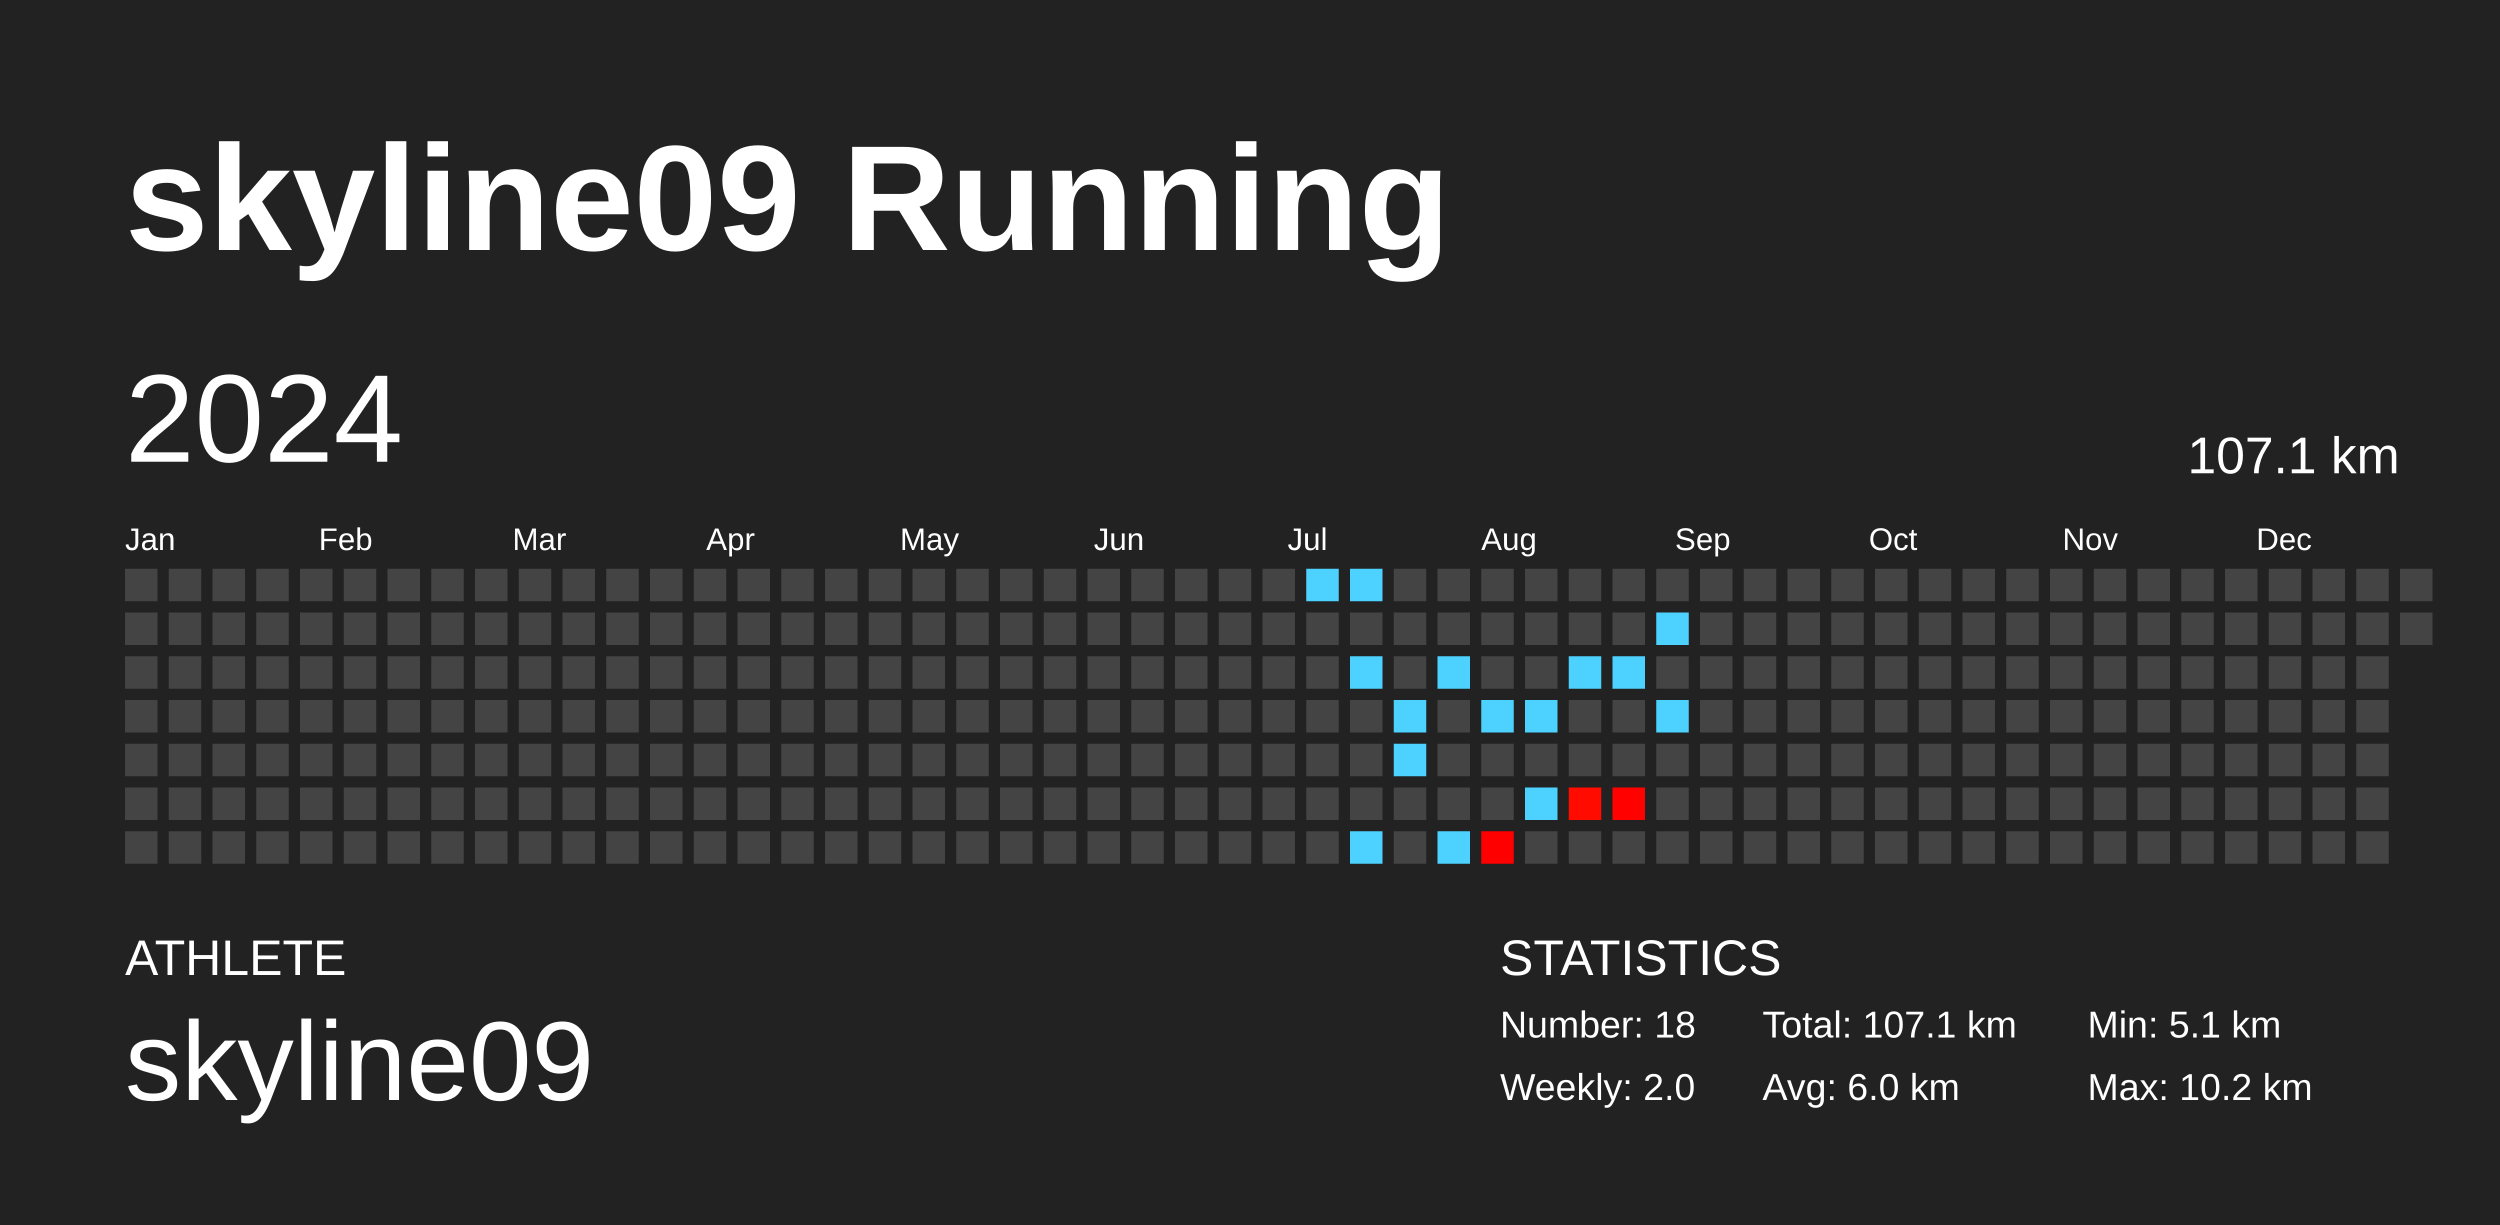
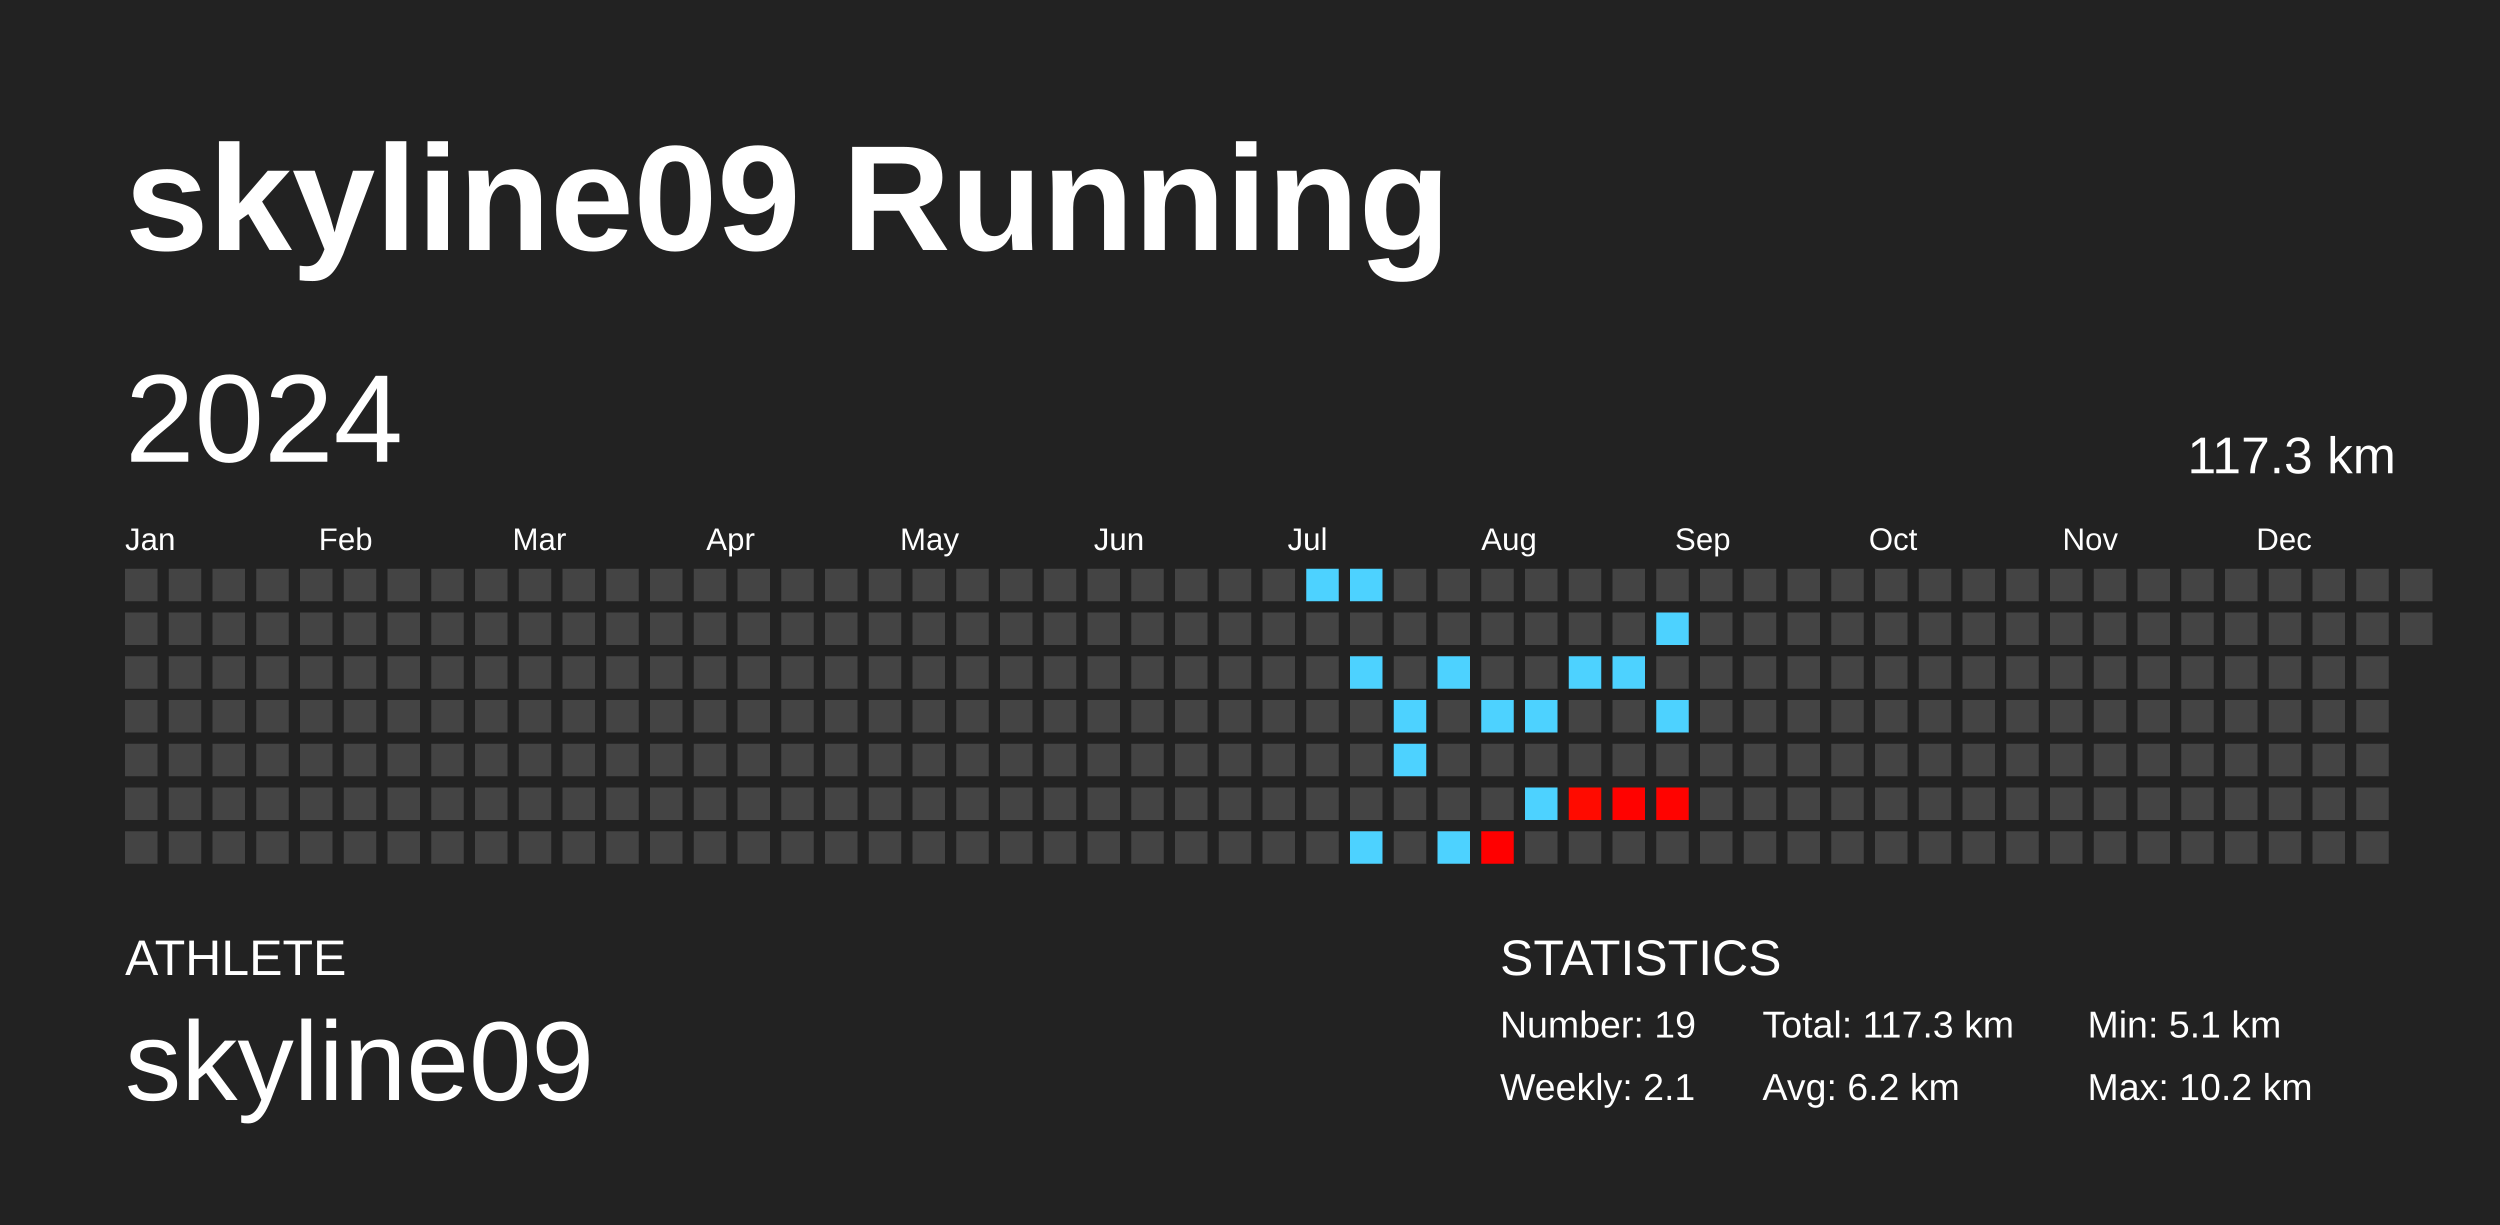
<svg xmlns="http://www.w3.org/2000/svg" baseProfile="full" height="98mm" version="1.1" viewBox="0,0,200,98" width="200mm">
  <defs />
  <rect fill="#222222" height="98" width="200" x="0" y="0" />
  <text fill="#FFFFFF" style="font-size:12px; font-family:Arial; font-weight:bold;" x="10" y="20">skyline09 Running</text>
  <text fill="#FFFFFF" style="font-size:4px; font-family:Arial" x="10" y="78">ATHLETE</text>
  <text fill="#FFFFFF" style="font-size:9px; font-family:Arial" x="10" y="88">skyline09</text>
  <text fill="#FFFFFF" style="font-size:4px; font-family:Arial" x="120" y="78">STATISTICS</text>
-   <text fill="#FFFFFF" style="font-size:3px; font-family:Arial" x="120" y="83">Number: 18</text>
-   <text fill="#FFFFFF" style="font-size:3px; font-family:Arial" x="120" y="88">Weekly: 2.0</text>
-   <text fill="#FFFFFF" style="font-size:3px; font-family:Arial" x="141" y="83">Total: 107.1 km</text>
-   <text fill="#FFFFFF" style="font-size:3px; font-family:Arial" x="141" y="88">Avg: 6.0 km</text>
+   <text fill="#FFFFFF" style="font-size:3px; font-family:Arial" x="120" y="83">Number: 19</text>
+   <text fill="#FFFFFF" style="font-size:3px; font-family:Arial" x="120" y="88">Weekly: 2.1</text>
+   <text fill="#FFFFFF" style="font-size:3px; font-family:Arial" x="141" y="83">Total: 117.3 km</text>
+   <text fill="#FFFFFF" style="font-size:3px; font-family:Arial" x="141" y="88">Avg: 6.2 km</text>
  <text fill="#FFFFFF" style="font-size:3px; font-family:Arial" x="167" y="83">Min: 5.1 km</text>
  <text fill="#FFFFFF" style="font-size:3px; font-family:Arial" x="167" y="88">Max: 10.2 km</text>
  <text dominant-baseline="hanging" fill="#FFFFFF" style="font-size:10.0px; font-family:Arial;" x="10" y="30">2024</text>
-   <text dominant-baseline="hanging" fill="#FFFFFF" style="font-size:4.125px; font-family:Arial;" x="175" y="35">107.1 km</text>
+   <text dominant-baseline="hanging" fill="#FFFFFF" style="font-size:4.125px; font-family:Arial;" x="175" y="35">117.3 km</text>
  <text fill="#FFFFFF" style="font-size:2.5px; font-family:Arial" x="10.0" y="44">Jan</text>
  <text fill="#FFFFFF" style="font-size:2.5px; font-family:Arial" x="25.5" y="44">Feb</text>
  <text fill="#FFFFFF" style="font-size:2.5px; font-family:Arial" x="41.0" y="44">Mar</text>
  <text fill="#FFFFFF" style="font-size:2.5px; font-family:Arial" x="56.5" y="44">Apr</text>
  <text fill="#FFFFFF" style="font-size:2.5px; font-family:Arial" x="72.0" y="44">May</text>
  <text fill="#FFFFFF" style="font-size:2.5px; font-family:Arial" x="87.5" y="44">Jun</text>
  <text fill="#FFFFFF" style="font-size:2.5px; font-family:Arial" x="103.0" y="44">Jul</text>
  <text fill="#FFFFFF" style="font-size:2.5px; font-family:Arial" x="118.5" y="44">Aug</text>
  <text fill="#FFFFFF" style="font-size:2.5px; font-family:Arial" x="134.0" y="44">Sep</text>
  <text fill="#FFFFFF" style="font-size:2.5px; font-family:Arial" x="149.5" y="44">Oct</text>
  <text fill="#FFFFFF" style="font-size:2.5px; font-family:Arial" x="165.0" y="44">Nov</text>
  <text fill="#FFFFFF" style="font-size:2.5px; font-family:Arial" x="180.5" y="44">Dec</text>
  <rect fill="#444444" height="2.6" width="2.6" x="10.0" y="45.5" />
  <rect fill="#444444" height="2.6" width="2.6" x="10.0" y="49.0" />
  <rect fill="#444444" height="2.6" width="2.6" x="10.0" y="52.5" />
  <rect fill="#444444" height="2.6" width="2.6" x="10.0" y="56.0" />
  <rect fill="#444444" height="2.6" width="2.6" x="10.0" y="59.5" />
  <rect fill="#444444" height="2.6" width="2.6" x="10.0" y="63.0" />
  <rect fill="#444444" height="2.6" width="2.6" x="10.0" y="66.5" />
  <rect fill="#444444" height="2.6" width="2.6" x="13.5" y="45.5" />
  <rect fill="#444444" height="2.6" width="2.6" x="13.5" y="49.0" />
  <rect fill="#444444" height="2.6" width="2.6" x="13.5" y="52.5" />
  <rect fill="#444444" height="2.6" width="2.6" x="13.5" y="56.0" />
  <rect fill="#444444" height="2.6" width="2.6" x="13.5" y="59.5" />
  <rect fill="#444444" height="2.6" width="2.6" x="13.5" y="63.0" />
  <rect fill="#444444" height="2.6" width="2.6" x="13.5" y="66.5" />
  <rect fill="#444444" height="2.6" width="2.6" x="17.0" y="45.5" />
  <rect fill="#444444" height="2.6" width="2.6" x="17.0" y="49.0" />
  <rect fill="#444444" height="2.6" width="2.6" x="17.0" y="52.5" />
  <rect fill="#444444" height="2.6" width="2.6" x="17.0" y="56.0" />
  <rect fill="#444444" height="2.6" width="2.6" x="17.0" y="59.5" />
  <rect fill="#444444" height="2.6" width="2.6" x="17.0" y="63.0" />
  <rect fill="#444444" height="2.6" width="2.6" x="17.0" y="66.5" />
  <rect fill="#444444" height="2.6" width="2.6" x="20.5" y="45.5" />
  <rect fill="#444444" height="2.6" width="2.6" x="20.5" y="49.0" />
  <rect fill="#444444" height="2.6" width="2.6" x="20.5" y="52.5" />
  <rect fill="#444444" height="2.6" width="2.6" x="20.5" y="56.0" />
  <rect fill="#444444" height="2.6" width="2.6" x="20.5" y="59.5" />
  <rect fill="#444444" height="2.6" width="2.6" x="20.5" y="63.0" />
  <rect fill="#444444" height="2.6" width="2.6" x="20.5" y="66.5" />
  <rect fill="#444444" height="2.6" width="2.6" x="24.0" y="45.5" />
  <rect fill="#444444" height="2.6" width="2.6" x="24.0" y="49.0" />
  <rect fill="#444444" height="2.6" width="2.6" x="24.0" y="52.5" />
  <rect fill="#444444" height="2.6" width="2.6" x="24.0" y="56.0" />
  <rect fill="#444444" height="2.6" width="2.6" x="24.0" y="59.5" />
  <rect fill="#444444" height="2.6" width="2.6" x="24.0" y="63.0" />
  <rect fill="#444444" height="2.6" width="2.6" x="24.0" y="66.5" />
  <rect fill="#444444" height="2.6" width="2.6" x="27.5" y="45.5" />
  <rect fill="#444444" height="2.6" width="2.6" x="27.5" y="49.0" />
  <rect fill="#444444" height="2.6" width="2.6" x="27.5" y="52.5" />
  <rect fill="#444444" height="2.6" width="2.6" x="27.5" y="56.0" />
  <rect fill="#444444" height="2.6" width="2.6" x="27.5" y="59.5" />
  <rect fill="#444444" height="2.6" width="2.6" x="27.5" y="63.0" />
  <rect fill="#444444" height="2.6" width="2.6" x="27.5" y="66.5" />
  <rect fill="#444444" height="2.6" width="2.6" x="31.0" y="45.5" />
  <rect fill="#444444" height="2.6" width="2.6" x="31.0" y="49.0" />
  <rect fill="#444444" height="2.6" width="2.6" x="31.0" y="52.5" />
  <rect fill="#444444" height="2.6" width="2.6" x="31.0" y="56.0" />
  <rect fill="#444444" height="2.6" width="2.6" x="31.0" y="59.5" />
  <rect fill="#444444" height="2.6" width="2.6" x="31.0" y="63.0" />
  <rect fill="#444444" height="2.6" width="2.6" x="31.0" y="66.5" />
  <rect fill="#444444" height="2.6" width="2.6" x="34.5" y="45.5" />
  <rect fill="#444444" height="2.6" width="2.6" x="34.5" y="49.0" />
  <rect fill="#444444" height="2.6" width="2.6" x="34.5" y="52.5" />
  <rect fill="#444444" height="2.6" width="2.6" x="34.5" y="56.0" />
  <rect fill="#444444" height="2.6" width="2.6" x="34.5" y="59.5" />
  <rect fill="#444444" height="2.6" width="2.6" x="34.5" y="63.0" />
  <rect fill="#444444" height="2.6" width="2.6" x="34.5" y="66.5" />
  <rect fill="#444444" height="2.6" width="2.6" x="38.0" y="45.5" />
  <rect fill="#444444" height="2.6" width="2.6" x="38.0" y="49.0" />
  <rect fill="#444444" height="2.6" width="2.6" x="38.0" y="52.5" />
  <rect fill="#444444" height="2.6" width="2.6" x="38.0" y="56.0" />
  <rect fill="#444444" height="2.6" width="2.6" x="38.0" y="59.5" />
  <rect fill="#444444" height="2.6" width="2.6" x="38.0" y="63.0" />
  <rect fill="#444444" height="2.6" width="2.6" x="38.0" y="66.5" />
  <rect fill="#444444" height="2.6" width="2.6" x="41.5" y="45.5" />
  <rect fill="#444444" height="2.6" width="2.6" x="41.5" y="49.0" />
  <rect fill="#444444" height="2.6" width="2.6" x="41.5" y="52.5" />
  <rect fill="#444444" height="2.6" width="2.6" x="41.5" y="56.0" />
  <rect fill="#444444" height="2.6" width="2.6" x="41.5" y="59.5" />
  <rect fill="#444444" height="2.6" width="2.6" x="41.5" y="63.0" />
  <rect fill="#444444" height="2.6" width="2.6" x="41.5" y="66.5" />
  <rect fill="#444444" height="2.6" width="2.6" x="45.0" y="45.5" />
  <rect fill="#444444" height="2.6" width="2.6" x="45.0" y="49.0" />
  <rect fill="#444444" height="2.6" width="2.6" x="45.0" y="52.5" />
  <rect fill="#444444" height="2.6" width="2.6" x="45.0" y="56.0" />
  <rect fill="#444444" height="2.6" width="2.6" x="45.0" y="59.5" />
  <rect fill="#444444" height="2.6" width="2.6" x="45.0" y="63.0" />
  <rect fill="#444444" height="2.6" width="2.6" x="45.0" y="66.5" />
  <rect fill="#444444" height="2.6" width="2.6" x="48.5" y="45.5" />
  <rect fill="#444444" height="2.6" width="2.6" x="48.5" y="49.0" />
  <rect fill="#444444" height="2.6" width="2.6" x="48.5" y="52.5" />
  <rect fill="#444444" height="2.6" width="2.6" x="48.5" y="56.0" />
  <rect fill="#444444" height="2.6" width="2.6" x="48.5" y="59.5" />
  <rect fill="#444444" height="2.6" width="2.6" x="48.5" y="63.0" />
  <rect fill="#444444" height="2.6" width="2.6" x="48.5" y="66.5" />
  <rect fill="#444444" height="2.6" width="2.6" x="52.0" y="45.5" />
  <rect fill="#444444" height="2.6" width="2.6" x="52.0" y="49.0" />
  <rect fill="#444444" height="2.6" width="2.6" x="52.0" y="52.5" />
  <rect fill="#444444" height="2.6" width="2.6" x="52.0" y="56.0" />
  <rect fill="#444444" height="2.6" width="2.6" x="52.0" y="59.5" />
  <rect fill="#444444" height="2.6" width="2.6" x="52.0" y="63.0" />
  <rect fill="#444444" height="2.6" width="2.6" x="52.0" y="66.5" />
  <rect fill="#444444" height="2.6" width="2.6" x="55.5" y="45.5" />
  <rect fill="#444444" height="2.6" width="2.6" x="55.5" y="49.0" />
  <rect fill="#444444" height="2.6" width="2.6" x="55.5" y="52.5" />
  <rect fill="#444444" height="2.6" width="2.6" x="55.5" y="56.0" />
  <rect fill="#444444" height="2.6" width="2.6" x="55.5" y="59.5" />
  <rect fill="#444444" height="2.6" width="2.6" x="55.5" y="63.0" />
  <rect fill="#444444" height="2.6" width="2.6" x="55.5" y="66.5" />
  <rect fill="#444444" height="2.6" width="2.6" x="59.0" y="45.5" />
  <rect fill="#444444" height="2.6" width="2.6" x="59.0" y="49.0" />
  <rect fill="#444444" height="2.6" width="2.6" x="59.0" y="52.5" />
  <rect fill="#444444" height="2.6" width="2.6" x="59.0" y="56.0" />
  <rect fill="#444444" height="2.6" width="2.6" x="59.0" y="59.5" />
  <rect fill="#444444" height="2.6" width="2.6" x="59.0" y="63.0" />
  <rect fill="#444444" height="2.6" width="2.6" x="59.0" y="66.5" />
  <rect fill="#444444" height="2.6" width="2.6" x="62.5" y="45.5" />
  <rect fill="#444444" height="2.6" width="2.6" x="62.5" y="49.0" />
  <rect fill="#444444" height="2.6" width="2.6" x="62.5" y="52.5" />
  <rect fill="#444444" height="2.6" width="2.6" x="62.5" y="56.0" />
  <rect fill="#444444" height="2.6" width="2.6" x="62.5" y="59.5" />
  <rect fill="#444444" height="2.6" width="2.6" x="62.5" y="63.0" />
  <rect fill="#444444" height="2.6" width="2.6" x="62.5" y="66.5" />
  <rect fill="#444444" height="2.6" width="2.6" x="66.0" y="45.5" />
  <rect fill="#444444" height="2.6" width="2.6" x="66.0" y="49.0" />
  <rect fill="#444444" height="2.6" width="2.6" x="66.0" y="52.5" />
  <rect fill="#444444" height="2.6" width="2.6" x="66.0" y="56.0" />
  <rect fill="#444444" height="2.6" width="2.6" x="66.0" y="59.5" />
  <rect fill="#444444" height="2.6" width="2.6" x="66.0" y="63.0" />
  <rect fill="#444444" height="2.6" width="2.6" x="66.0" y="66.5" />
  <rect fill="#444444" height="2.6" width="2.6" x="69.5" y="45.5" />
  <rect fill="#444444" height="2.6" width="2.6" x="69.5" y="49.0" />
  <rect fill="#444444" height="2.6" width="2.6" x="69.5" y="52.5" />
  <rect fill="#444444" height="2.6" width="2.6" x="69.5" y="56.0" />
  <rect fill="#444444" height="2.6" width="2.6" x="69.5" y="59.5" />
  <rect fill="#444444" height="2.6" width="2.6" x="69.5" y="63.0" />
  <rect fill="#444444" height="2.6" width="2.6" x="69.5" y="66.5" />
  <rect fill="#444444" height="2.6" width="2.6" x="73.0" y="45.5" />
  <rect fill="#444444" height="2.6" width="2.6" x="73.0" y="49.0" />
  <rect fill="#444444" height="2.6" width="2.6" x="73.0" y="52.5" />
  <rect fill="#444444" height="2.6" width="2.6" x="73.0" y="56.0" />
  <rect fill="#444444" height="2.6" width="2.6" x="73.0" y="59.5" />
  <rect fill="#444444" height="2.6" width="2.6" x="73.0" y="63.0" />
  <rect fill="#444444" height="2.6" width="2.6" x="73.0" y="66.5" />
  <rect fill="#444444" height="2.6" width="2.6" x="76.5" y="45.5" />
  <rect fill="#444444" height="2.6" width="2.6" x="76.5" y="49.0" />
  <rect fill="#444444" height="2.6" width="2.6" x="76.5" y="52.5" />
  <rect fill="#444444" height="2.6" width="2.6" x="76.5" y="56.0" />
  <rect fill="#444444" height="2.6" width="2.6" x="76.5" y="59.5" />
  <rect fill="#444444" height="2.6" width="2.6" x="76.5" y="63.0" />
  <rect fill="#444444" height="2.6" width="2.6" x="76.5" y="66.5" />
  <rect fill="#444444" height="2.6" width="2.6" x="80.0" y="45.5" />
  <rect fill="#444444" height="2.6" width="2.6" x="80.0" y="49.0" />
  <rect fill="#444444" height="2.6" width="2.6" x="80.0" y="52.5" />
  <rect fill="#444444" height="2.6" width="2.6" x="80.0" y="56.0" />
  <rect fill="#444444" height="2.6" width="2.6" x="80.0" y="59.5" />
  <rect fill="#444444" height="2.6" width="2.6" x="80.0" y="63.0" />
  <rect fill="#444444" height="2.6" width="2.6" x="80.0" y="66.5" />
  <rect fill="#444444" height="2.6" width="2.6" x="83.5" y="45.5" />
  <rect fill="#444444" height="2.6" width="2.6" x="83.5" y="49.0" />
  <rect fill="#444444" height="2.6" width="2.6" x="83.5" y="52.5" />
  <rect fill="#444444" height="2.6" width="2.6" x="83.5" y="56.0" />
  <rect fill="#444444" height="2.6" width="2.6" x="83.5" y="59.5" />
  <rect fill="#444444" height="2.6" width="2.6" x="83.5" y="63.0" />
  <rect fill="#444444" height="2.6" width="2.6" x="83.5" y="66.5" />
  <rect fill="#444444" height="2.6" width="2.6" x="87.0" y="45.5" />
  <rect fill="#444444" height="2.6" width="2.6" x="87.0" y="49.0" />
  <rect fill="#444444" height="2.6" width="2.6" x="87.0" y="52.5" />
  <rect fill="#444444" height="2.6" width="2.6" x="87.0" y="56.0" />
  <rect fill="#444444" height="2.6" width="2.6" x="87.0" y="59.5" />
  <rect fill="#444444" height="2.6" width="2.6" x="87.0" y="63.0" />
  <rect fill="#444444" height="2.6" width="2.6" x="87.0" y="66.5" />
  <rect fill="#444444" height="2.6" width="2.6" x="90.5" y="45.5" />
  <rect fill="#444444" height="2.6" width="2.6" x="90.5" y="49.0" />
  <rect fill="#444444" height="2.6" width="2.6" x="90.5" y="52.5" />
  <rect fill="#444444" height="2.6" width="2.6" x="90.5" y="56.0" />
  <rect fill="#444444" height="2.6" width="2.6" x="90.5" y="59.5" />
  <rect fill="#444444" height="2.6" width="2.6" x="90.5" y="63.0" />
  <rect fill="#444444" height="2.6" width="2.6" x="90.5" y="66.5" />
  <rect fill="#444444" height="2.6" width="2.6" x="94.0" y="45.5" />
  <rect fill="#444444" height="2.6" width="2.6" x="94.0" y="49.0" />
  <rect fill="#444444" height="2.6" width="2.6" x="94.0" y="52.5" />
  <rect fill="#444444" height="2.6" width="2.6" x="94.0" y="56.0" />
  <rect fill="#444444" height="2.6" width="2.6" x="94.0" y="59.5" />
  <rect fill="#444444" height="2.6" width="2.6" x="94.0" y="63.0" />
  <rect fill="#444444" height="2.6" width="2.6" x="94.0" y="66.5" />
  <rect fill="#444444" height="2.6" width="2.6" x="97.5" y="45.5" />
  <rect fill="#444444" height="2.6" width="2.6" x="97.5" y="49.0" />
  <rect fill="#444444" height="2.6" width="2.6" x="97.5" y="52.5" />
  <rect fill="#444444" height="2.6" width="2.6" x="97.5" y="56.0" />
  <rect fill="#444444" height="2.6" width="2.6" x="97.5" y="59.5" />
  <rect fill="#444444" height="2.6" width="2.6" x="97.5" y="63.0" />
  <rect fill="#444444" height="2.6" width="2.6" x="97.5" y="66.5" />
  <rect fill="#444444" height="2.6" width="2.6" x="101.0" y="45.5" />
  <rect fill="#444444" height="2.6" width="2.6" x="101.0" y="49.0" />
  <rect fill="#444444" height="2.6" width="2.6" x="101.0" y="52.5" />
  <rect fill="#444444" height="2.6" width="2.6" x="101.0" y="56.0" />
  <rect fill="#444444" height="2.6" width="2.6" x="101.0" y="59.5" />
  <rect fill="#444444" height="2.6" width="2.6" x="101.0" y="63.0" />
  <rect fill="#444444" height="2.6" width="2.6" x="101.0" y="66.5" />
  <rect fill="#4dd2ff" height="2.6" width="2.6" x="104.5" y="45.5" />
  <rect fill="#444444" height="2.6" width="2.6" x="104.5" y="49.0" />
  <rect fill="#444444" height="2.6" width="2.6" x="104.5" y="52.5" />
  <rect fill="#444444" height="2.6" width="2.6" x="104.5" y="56.0" />
  <rect fill="#444444" height="2.6" width="2.6" x="104.5" y="59.5" />
  <rect fill="#444444" height="2.6" width="2.6" x="104.5" y="63.0" />
  <rect fill="#444444" height="2.6" width="2.6" x="104.5" y="66.5" />
  <rect fill="#4dd2ff" height="2.6" width="2.6" x="108.0" y="45.5" />
  <rect fill="#444444" height="2.6" width="2.6" x="108.0" y="49.0" />
  <rect fill="#4dd2ff" height="2.6" width="2.6" x="108.0" y="52.5" />
  <rect fill="#444444" height="2.6" width="2.6" x="108.0" y="56.0" />
  <rect fill="#444444" height="2.6" width="2.6" x="108.0" y="59.5" />
  <rect fill="#444444" height="2.6" width="2.6" x="108.0" y="63.0" />
  <rect fill="#4dd2ff" height="2.6" width="2.6" x="108.0" y="66.5" />
  <rect fill="#444444" height="2.6" width="2.6" x="111.5" y="45.5" />
  <rect fill="#444444" height="2.6" width="2.6" x="111.5" y="49.0" />
  <rect fill="#444444" height="2.6" width="2.6" x="111.5" y="52.5" />
  <rect fill="#4dd2ff" height="2.6" width="2.6" x="111.5" y="56.0" />
  <rect fill="#4dd2ff" height="2.6" width="2.6" x="111.5" y="59.5" />
  <rect fill="#444444" height="2.6" width="2.6" x="111.5" y="63.0" />
  <rect fill="#444444" height="2.6" width="2.6" x="111.5" y="66.5" />
  <rect fill="#444444" height="2.6" width="2.6" x="115.0" y="45.5" />
  <rect fill="#444444" height="2.6" width="2.6" x="115.0" y="49.0" />
  <rect fill="#4dd2ff" height="2.6" width="2.6" x="115.0" y="52.5" />
  <rect fill="#444444" height="2.6" width="2.6" x="115.0" y="56.0" />
  <rect fill="#444444" height="2.6" width="2.6" x="115.0" y="59.5" />
  <rect fill="#444444" height="2.6" width="2.6" x="115.0" y="63.0" />
  <rect fill="#4dd2ff" height="2.6" width="2.6" x="115.0" y="66.5" />
  <rect fill="#444444" height="2.6" width="2.6" x="118.5" y="45.5" />
  <rect fill="#444444" height="2.6" width="2.6" x="118.5" y="49.0" />
  <rect fill="#444444" height="2.6" width="2.6" x="118.5" y="52.5" />
  <rect fill="#4dd2ff" height="2.6" width="2.6" x="118.5" y="56.0" />
  <rect fill="#444444" height="2.6" width="2.6" x="118.5" y="59.5" />
  <rect fill="#444444" height="2.6" width="2.6" x="118.5" y="63.0" />
  <rect fill="#ff0000" height="2.6" width="2.6" x="118.5" y="66.5" />
  <rect fill="#444444" height="2.6" width="2.6" x="122.0" y="45.5" />
  <rect fill="#444444" height="2.6" width="2.6" x="122.0" y="49.0" />
  <rect fill="#444444" height="2.6" width="2.6" x="122.0" y="52.5" />
  <rect fill="#4dd2ff" height="2.6" width="2.6" x="122.0" y="56.0" />
  <rect fill="#444444" height="2.6" width="2.6" x="122.0" y="59.5" />
  <rect fill="#4dd2ff" height="2.6" width="2.6" x="122.0" y="63.0" />
  <rect fill="#444444" height="2.6" width="2.6" x="122.0" y="66.5" />
  <rect fill="#444444" height="2.6" width="2.6" x="125.5" y="45.5" />
  <rect fill="#444444" height="2.6" width="2.6" x="125.5" y="49.0" />
  <rect fill="#4dd2ff" height="2.6" width="2.6" x="125.5" y="52.5" />
  <rect fill="#444444" height="2.6" width="2.6" x="125.5" y="56.0" />
  <rect fill="#444444" height="2.6" width="2.6" x="125.5" y="59.5" />
  <rect fill="#ff0b00" height="2.6" width="2.6" x="125.5" y="63.0" />
  <rect fill="#444444" height="2.6" width="2.6" x="125.5" y="66.5" />
  <rect fill="#444444" height="2.6" width="2.6" x="129.0" y="45.5" />
  <rect fill="#444444" height="2.6" width="2.6" x="129.0" y="49.0" />
  <rect fill="#4dd2ff" height="2.6" width="2.6" x="129.0" y="52.5" />
  <rect fill="#444444" height="2.6" width="2.6" x="129.0" y="56.0" />
  <rect fill="#444444" height="2.6" width="2.6" x="129.0" y="59.5" />
  <rect fill="#ff0200" height="2.6" width="2.6" x="129.0" y="63.0" />
  <rect fill="#444444" height="2.6" width="2.6" x="129.0" y="66.5" />
  <rect fill="#444444" height="2.6" width="2.6" x="132.5" y="45.5" />
  <rect fill="#4dd2ff" height="2.6" width="2.6" x="132.5" y="49.0" />
  <rect fill="#444444" height="2.6" width="2.6" x="132.5" y="52.5" />
  <rect fill="#4dd2ff" height="2.6" width="2.6" x="132.5" y="56.0" />
  <rect fill="#444444" height="2.6" width="2.6" x="132.5" y="59.5" />
-   <rect fill="#444444" height="2.6" width="2.6" x="132.5" y="63.0" />
+   <rect fill="#ff0300" height="2.6" width="2.6" x="132.5" y="63.0" />
  <rect fill="#444444" height="2.6" width="2.6" x="132.5" y="66.5" />
  <rect fill="#444444" height="2.6" width="2.6" x="136.0" y="45.5" />
  <rect fill="#444444" height="2.6" width="2.6" x="136.0" y="49.0" />
  <rect fill="#444444" height="2.6" width="2.6" x="136.0" y="52.5" />
  <rect fill="#444444" height="2.6" width="2.6" x="136.0" y="56.0" />
  <rect fill="#444444" height="2.6" width="2.6" x="136.0" y="59.5" />
  <rect fill="#444444" height="2.6" width="2.6" x="136.0" y="63.0" />
  <rect fill="#444444" height="2.6" width="2.6" x="136.0" y="66.5" />
  <rect fill="#444444" height="2.6" width="2.6" x="139.5" y="45.5" />
  <rect fill="#444444" height="2.6" width="2.6" x="139.5" y="49.0" />
  <rect fill="#444444" height="2.6" width="2.6" x="139.5" y="52.5" />
  <rect fill="#444444" height="2.6" width="2.6" x="139.5" y="56.0" />
  <rect fill="#444444" height="2.6" width="2.6" x="139.5" y="59.5" />
  <rect fill="#444444" height="2.6" width="2.6" x="139.5" y="63.0" />
  <rect fill="#444444" height="2.6" width="2.6" x="139.5" y="66.5" />
  <rect fill="#444444" height="2.6" width="2.6" x="143.0" y="45.5" />
  <rect fill="#444444" height="2.6" width="2.6" x="143.0" y="49.0" />
  <rect fill="#444444" height="2.6" width="2.6" x="143.0" y="52.5" />
  <rect fill="#444444" height="2.6" width="2.6" x="143.0" y="56.0" />
  <rect fill="#444444" height="2.6" width="2.6" x="143.0" y="59.5" />
  <rect fill="#444444" height="2.6" width="2.6" x="143.0" y="63.0" />
  <rect fill="#444444" height="2.6" width="2.6" x="143.0" y="66.5" />
  <rect fill="#444444" height="2.6" width="2.6" x="146.5" y="45.5" />
  <rect fill="#444444" height="2.6" width="2.6" x="146.5" y="49.0" />
  <rect fill="#444444" height="2.6" width="2.6" x="146.5" y="52.5" />
  <rect fill="#444444" height="2.6" width="2.6" x="146.5" y="56.0" />
  <rect fill="#444444" height="2.6" width="2.6" x="146.5" y="59.5" />
  <rect fill="#444444" height="2.6" width="2.6" x="146.5" y="63.0" />
  <rect fill="#444444" height="2.6" width="2.6" x="146.5" y="66.5" />
  <rect fill="#444444" height="2.6" width="2.6" x="150.0" y="45.5" />
  <rect fill="#444444" height="2.6" width="2.6" x="150.0" y="49.0" />
  <rect fill="#444444" height="2.6" width="2.6" x="150.0" y="52.5" />
  <rect fill="#444444" height="2.6" width="2.6" x="150.0" y="56.0" />
  <rect fill="#444444" height="2.6" width="2.6" x="150.0" y="59.5" />
  <rect fill="#444444" height="2.6" width="2.6" x="150.0" y="63.0" />
  <rect fill="#444444" height="2.6" width="2.6" x="150.0" y="66.5" />
  <rect fill="#444444" height="2.6" width="2.6" x="153.5" y="45.5" />
  <rect fill="#444444" height="2.6" width="2.6" x="153.5" y="49.0" />
  <rect fill="#444444" height="2.6" width="2.6" x="153.5" y="52.5" />
  <rect fill="#444444" height="2.6" width="2.6" x="153.5" y="56.0" />
  <rect fill="#444444" height="2.6" width="2.6" x="153.5" y="59.5" />
  <rect fill="#444444" height="2.6" width="2.6" x="153.5" y="63.0" />
  <rect fill="#444444" height="2.6" width="2.6" x="153.5" y="66.5" />
  <rect fill="#444444" height="2.6" width="2.6" x="157.0" y="45.5" />
  <rect fill="#444444" height="2.6" width="2.6" x="157.0" y="49.0" />
  <rect fill="#444444" height="2.6" width="2.6" x="157.0" y="52.5" />
  <rect fill="#444444" height="2.6" width="2.6" x="157.0" y="56.0" />
  <rect fill="#444444" height="2.6" width="2.6" x="157.0" y="59.5" />
  <rect fill="#444444" height="2.6" width="2.6" x="157.0" y="63.0" />
  <rect fill="#444444" height="2.6" width="2.6" x="157.0" y="66.5" />
  <rect fill="#444444" height="2.6" width="2.6" x="160.5" y="45.5" />
  <rect fill="#444444" height="2.6" width="2.6" x="160.5" y="49.0" />
  <rect fill="#444444" height="2.6" width="2.6" x="160.5" y="52.5" />
  <rect fill="#444444" height="2.6" width="2.6" x="160.5" y="56.0" />
  <rect fill="#444444" height="2.6" width="2.6" x="160.5" y="59.5" />
  <rect fill="#444444" height="2.6" width="2.6" x="160.5" y="63.0" />
  <rect fill="#444444" height="2.6" width="2.6" x="160.5" y="66.5" />
  <rect fill="#444444" height="2.6" width="2.6" x="164.0" y="45.5" />
  <rect fill="#444444" height="2.6" width="2.6" x="164.0" y="49.0" />
  <rect fill="#444444" height="2.6" width="2.6" x="164.0" y="52.5" />
  <rect fill="#444444" height="2.6" width="2.6" x="164.0" y="56.0" />
  <rect fill="#444444" height="2.6" width="2.6" x="164.0" y="59.5" />
  <rect fill="#444444" height="2.6" width="2.6" x="164.0" y="63.0" />
  <rect fill="#444444" height="2.6" width="2.6" x="164.0" y="66.5" />
  <rect fill="#444444" height="2.6" width="2.6" x="167.5" y="45.5" />
  <rect fill="#444444" height="2.6" width="2.6" x="167.5" y="49.0" />
  <rect fill="#444444" height="2.6" width="2.6" x="167.5" y="52.5" />
  <rect fill="#444444" height="2.6" width="2.6" x="167.5" y="56.0" />
  <rect fill="#444444" height="2.6" width="2.6" x="167.5" y="59.5" />
  <rect fill="#444444" height="2.6" width="2.6" x="167.5" y="63.0" />
  <rect fill="#444444" height="2.6" width="2.6" x="167.5" y="66.5" />
  <rect fill="#444444" height="2.6" width="2.6" x="171.0" y="45.5" />
  <rect fill="#444444" height="2.6" width="2.6" x="171.0" y="49.0" />
  <rect fill="#444444" height="2.6" width="2.6" x="171.0" y="52.5" />
  <rect fill="#444444" height="2.6" width="2.6" x="171.0" y="56.0" />
  <rect fill="#444444" height="2.6" width="2.6" x="171.0" y="59.5" />
  <rect fill="#444444" height="2.6" width="2.6" x="171.0" y="63.0" />
  <rect fill="#444444" height="2.6" width="2.6" x="171.0" y="66.5" />
  <rect fill="#444444" height="2.6" width="2.6" x="174.5" y="45.5" />
  <rect fill="#444444" height="2.6" width="2.6" x="174.5" y="49.0" />
  <rect fill="#444444" height="2.6" width="2.6" x="174.5" y="52.5" />
  <rect fill="#444444" height="2.6" width="2.6" x="174.5" y="56.0" />
  <rect fill="#444444" height="2.6" width="2.6" x="174.5" y="59.5" />
  <rect fill="#444444" height="2.6" width="2.6" x="174.5" y="63.0" />
  <rect fill="#444444" height="2.6" width="2.6" x="174.5" y="66.5" />
  <rect fill="#444444" height="2.6" width="2.6" x="178.0" y="45.5" />
  <rect fill="#444444" height="2.6" width="2.6" x="178.0" y="49.0" />
  <rect fill="#444444" height="2.6" width="2.6" x="178.0" y="52.5" />
  <rect fill="#444444" height="2.6" width="2.6" x="178.0" y="56.0" />
  <rect fill="#444444" height="2.6" width="2.6" x="178.0" y="59.5" />
  <rect fill="#444444" height="2.6" width="2.6" x="178.0" y="63.0" />
  <rect fill="#444444" height="2.6" width="2.6" x="178.0" y="66.5" />
  <rect fill="#444444" height="2.6" width="2.6" x="181.5" y="45.5" />
  <rect fill="#444444" height="2.6" width="2.6" x="181.5" y="49.0" />
  <rect fill="#444444" height="2.6" width="2.6" x="181.5" y="52.5" />
  <rect fill="#444444" height="2.6" width="2.6" x="181.5" y="56.0" />
  <rect fill="#444444" height="2.6" width="2.6" x="181.5" y="59.5" />
  <rect fill="#444444" height="2.6" width="2.6" x="181.5" y="63.0" />
  <rect fill="#444444" height="2.6" width="2.6" x="181.5" y="66.5" />
  <rect fill="#444444" height="2.6" width="2.6" x="185.0" y="45.5" />
  <rect fill="#444444" height="2.6" width="2.6" x="185.0" y="49.0" />
  <rect fill="#444444" height="2.6" width="2.6" x="185.0" y="52.5" />
  <rect fill="#444444" height="2.6" width="2.6" x="185.0" y="56.0" />
  <rect fill="#444444" height="2.6" width="2.6" x="185.0" y="59.5" />
  <rect fill="#444444" height="2.6" width="2.6" x="185.0" y="63.0" />
  <rect fill="#444444" height="2.6" width="2.6" x="185.0" y="66.5" />
  <rect fill="#444444" height="2.6" width="2.6" x="188.5" y="45.5" />
  <rect fill="#444444" height="2.6" width="2.6" x="188.5" y="49.0" />
  <rect fill="#444444" height="2.6" width="2.6" x="188.5" y="52.5" />
  <rect fill="#444444" height="2.6" width="2.6" x="188.5" y="56.0" />
  <rect fill="#444444" height="2.6" width="2.6" x="188.5" y="59.5" />
  <rect fill="#444444" height="2.6" width="2.6" x="188.5" y="63.0" />
  <rect fill="#444444" height="2.6" width="2.6" x="188.5" y="66.5" />
  <rect fill="#444444" height="2.6" width="2.6" x="192.0" y="45.5" />
  <rect fill="#444444" height="2.6" width="2.6" x="192.0" y="49.0" />
</svg>
